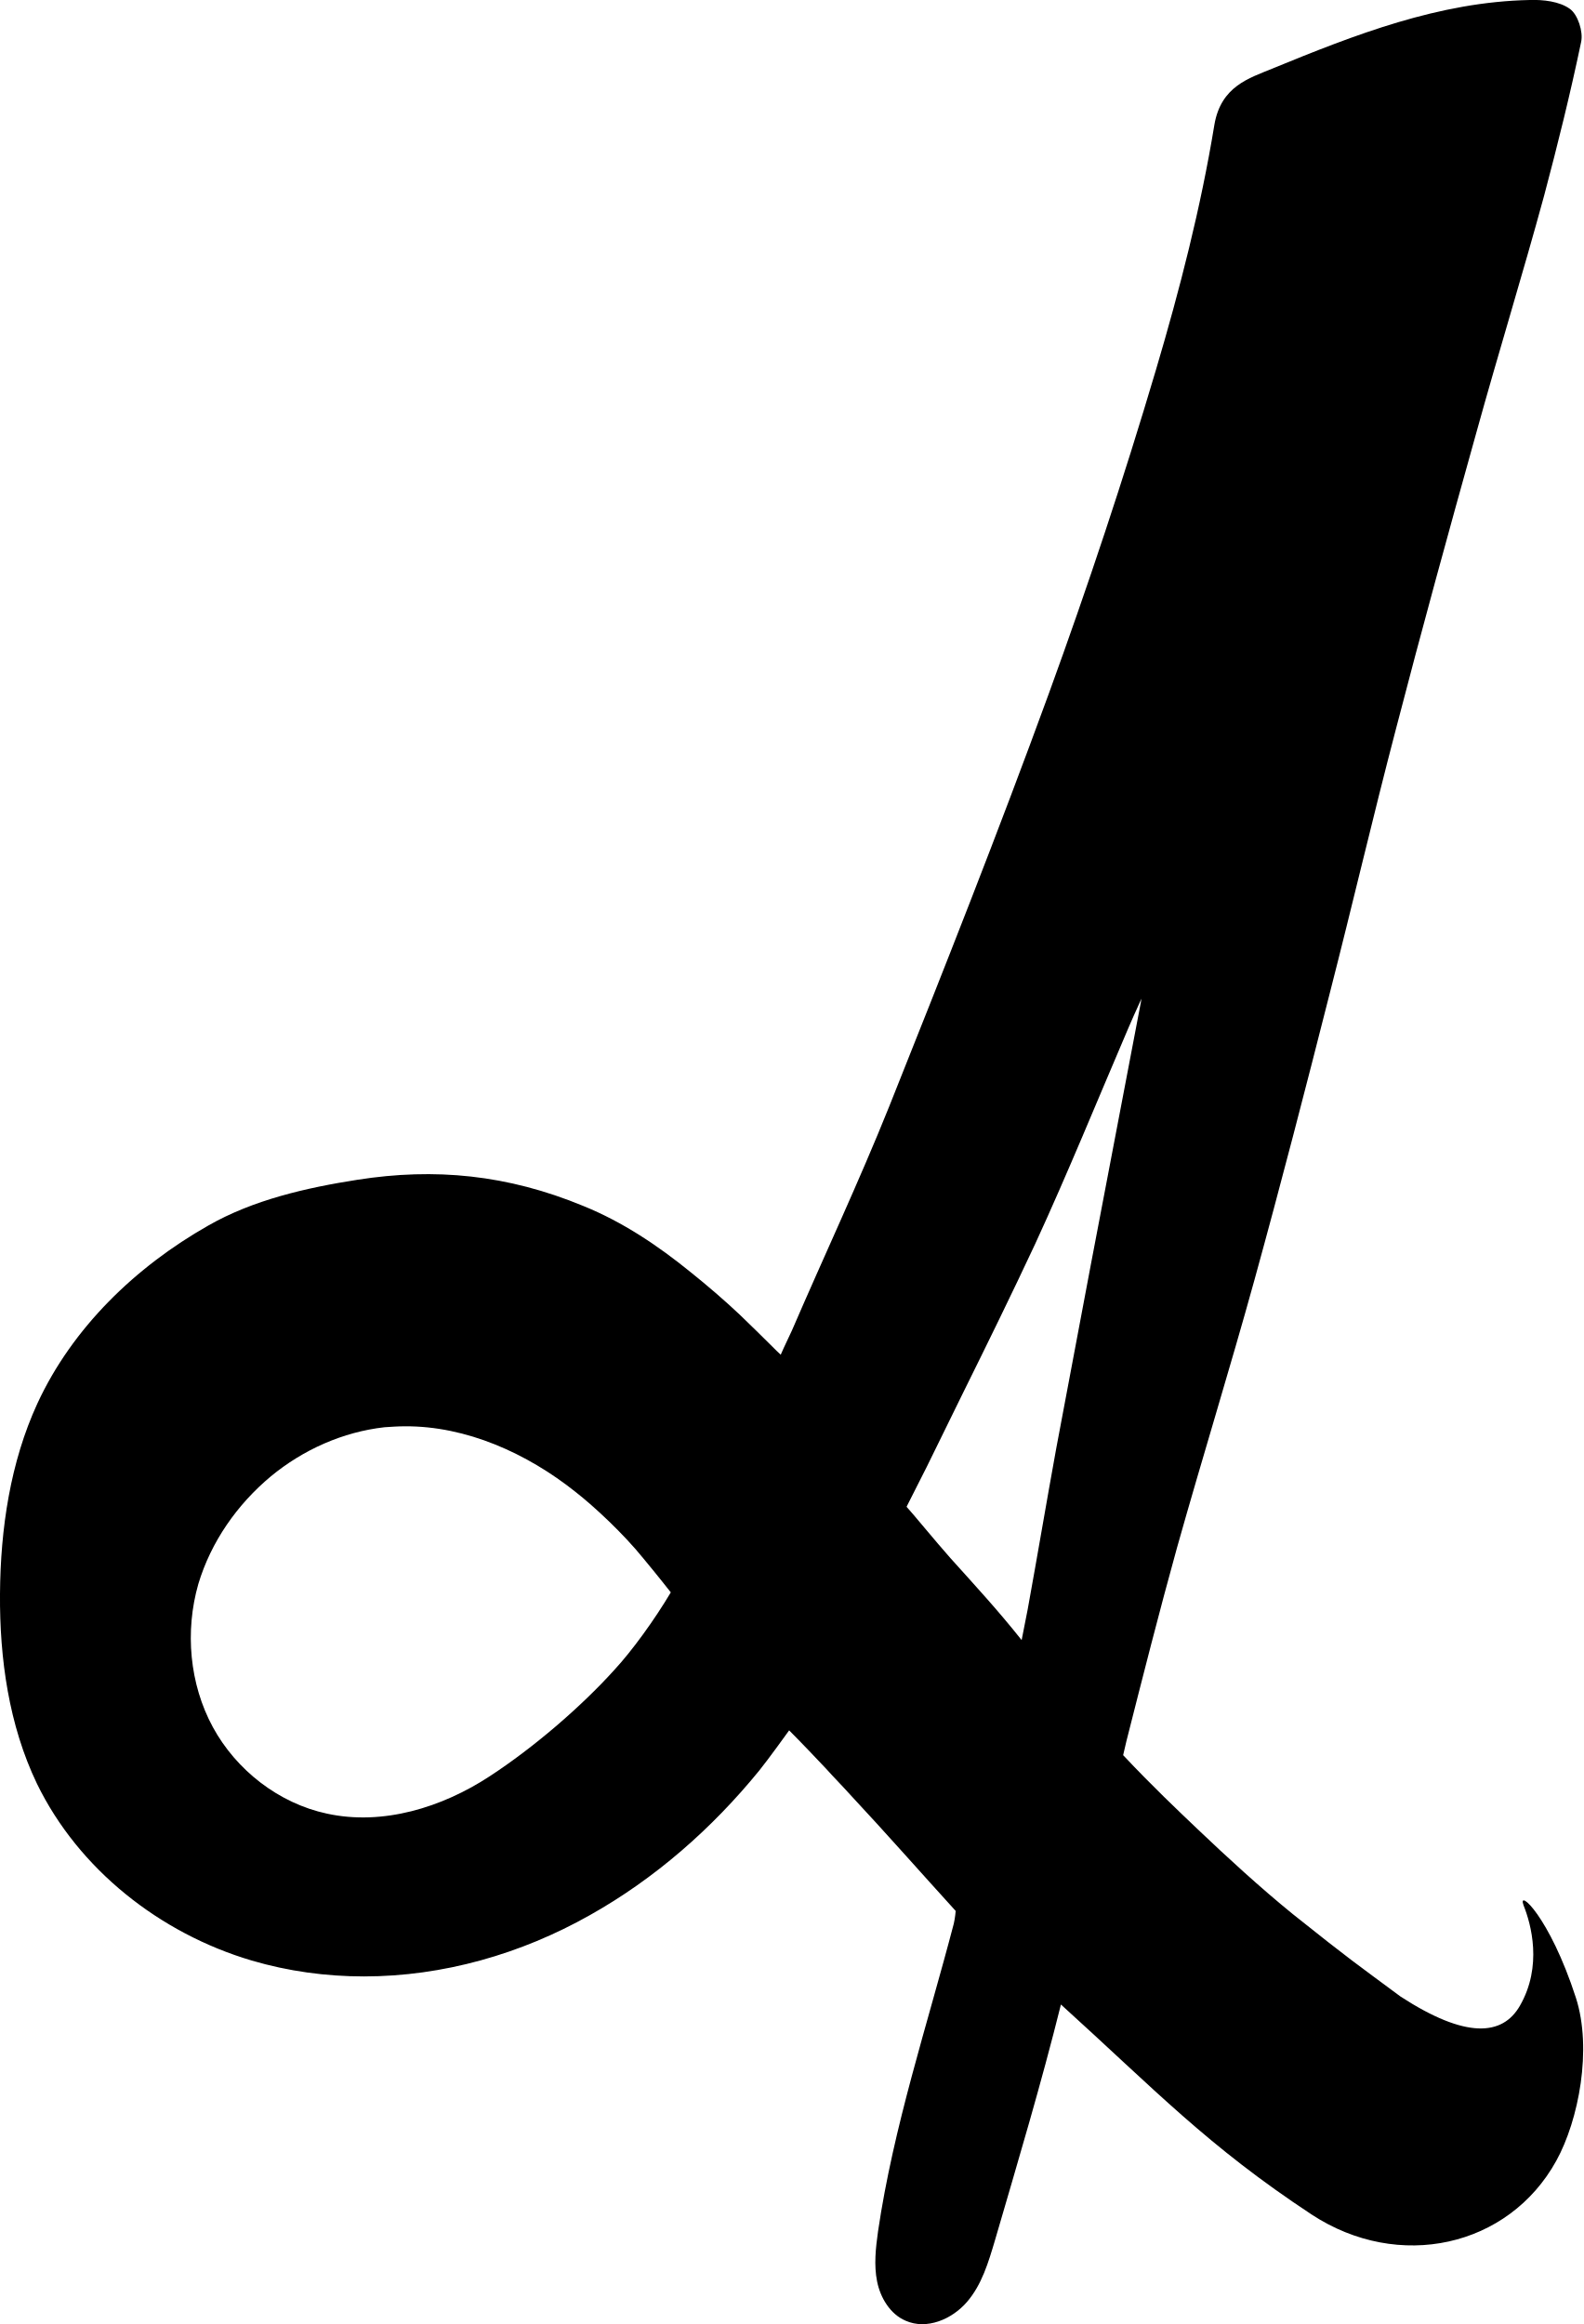
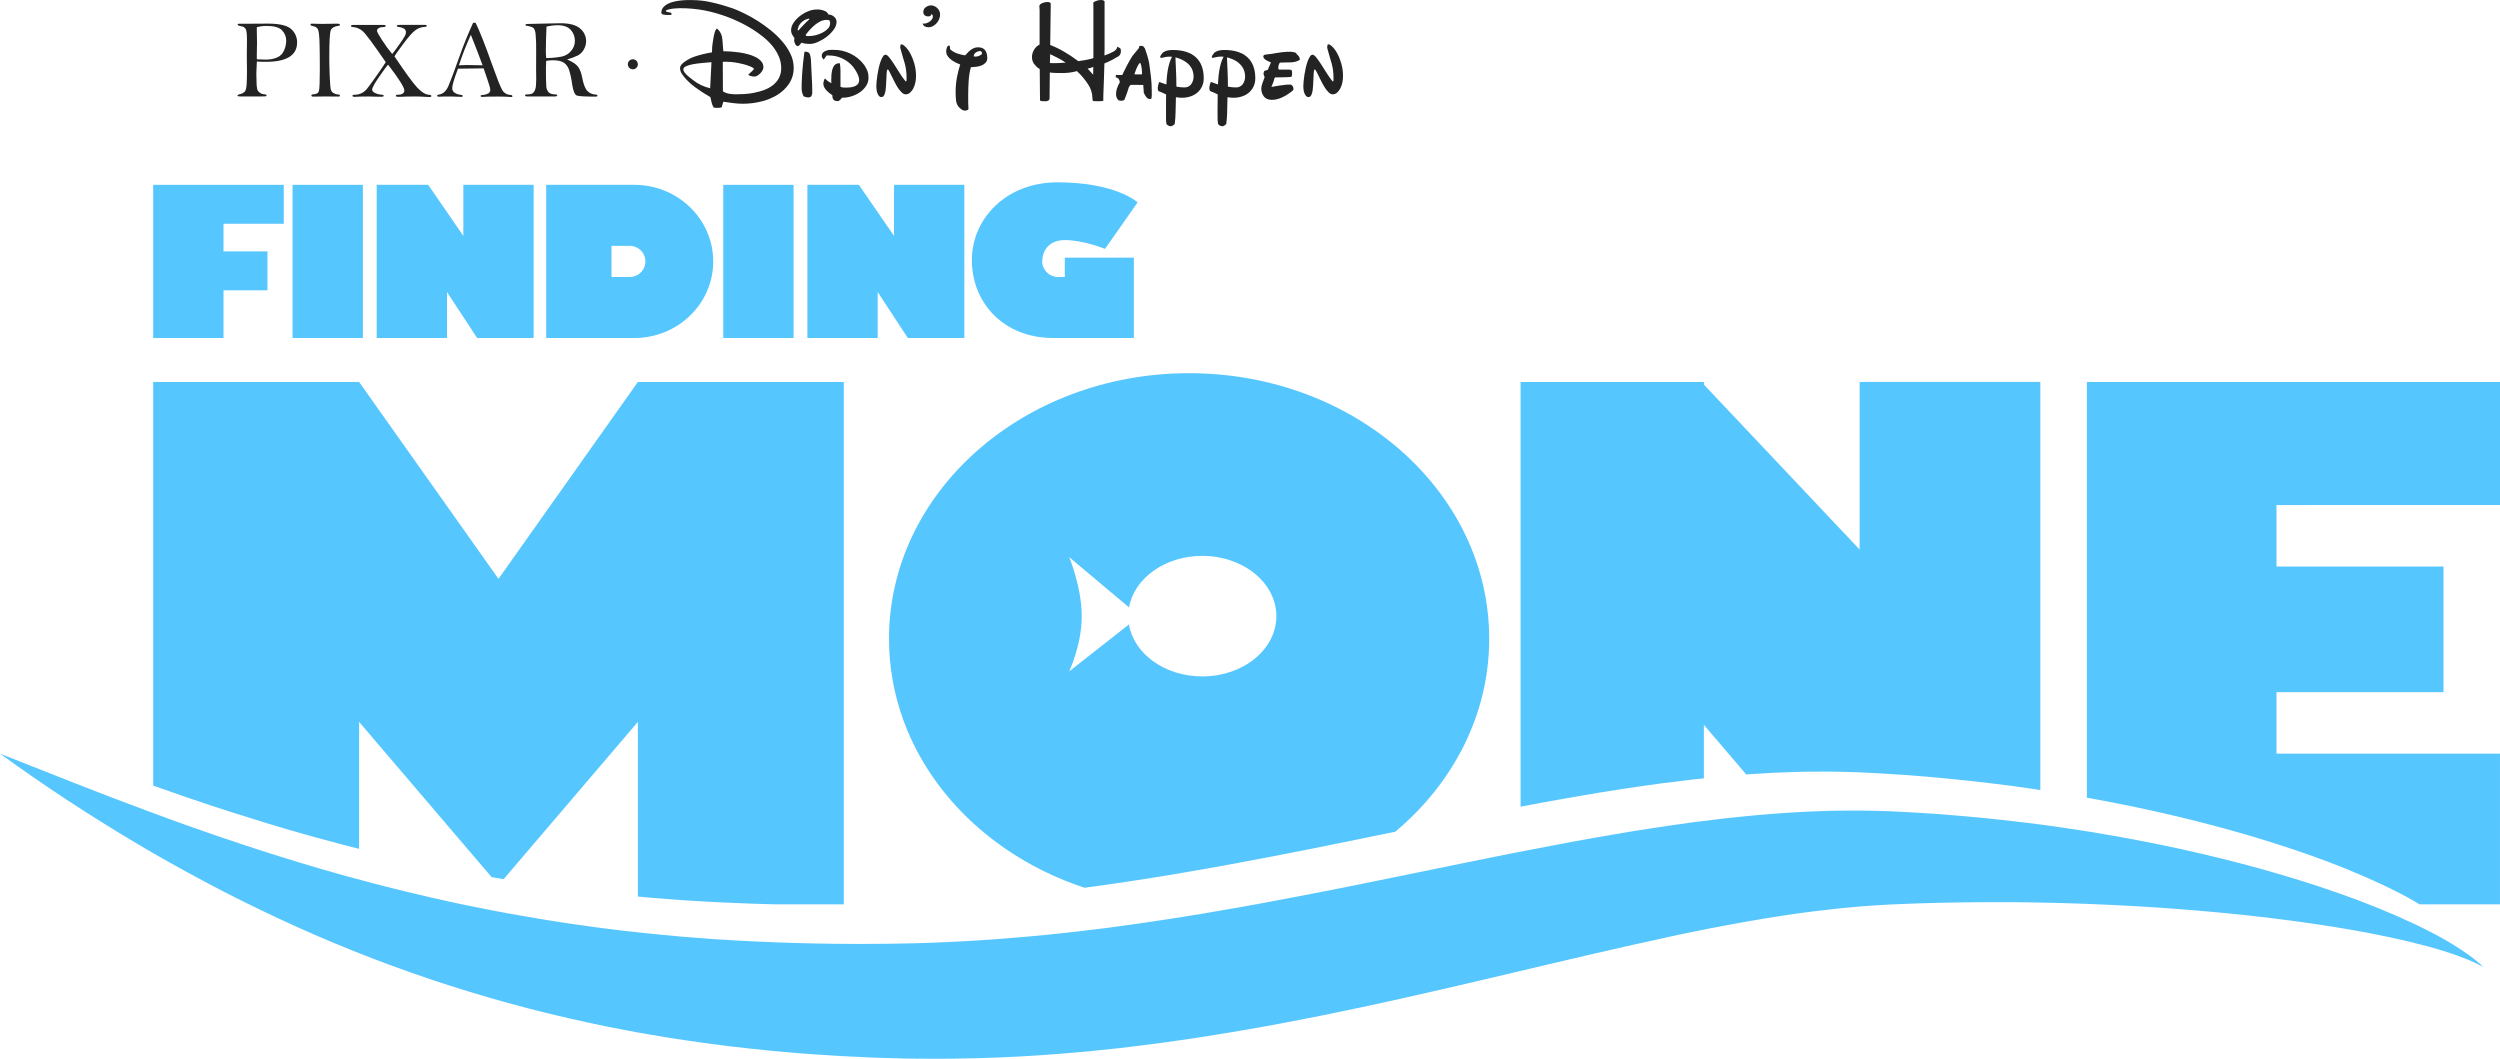
- <svg xmlns="http://www.w3.org/2000/svg" id="Layer_1" viewBox="0 0 338.6 496.8">
-   <style>.st0{display:none;fill:none;stroke:#4D4D4D;stroke-miterlimit:10;}</style>
-   <path id="XMLID_103_" d="M226.8 428.5c-4.2 16.9-9.2 33.6-14.1 50.4-1.4 4.7-2.8 9.5-6 13.2-3.2 3.7-8.6 6-13.1 4-3.3-1.4-5.4-4.9-6.1-8.4s-.3-7.1.2-10.7c3.3-22.4 10.5-44 16.2-65.8.3-1.3.4-2.7.4-2.7-7.1-7.8-15.3-17.1-22.5-24.8-1.7-1.9-3.5-3.7-5.2-5.6-1.5-1.6-5.4-5.7-7.9-8.2 0 0-4.6 6.4-6.4 8.6-10.1 12.4-22.3 23.1-36.2 30.9-14.7 8.3-31.4 13.1-48.3 13.1-8.1 0-16.2-1.1-24-3.4-19.6-5.8-37-19.5-45.9-37.8-6-12.5-8-26.7-7.9-40.6.1-13.9 2.2-28.1 8-40.7 7.5-16.2 21-29.2 36.5-38 9.6-5.5 21-8.1 31.9-9.8 16.6-2.6 32.1-1.1 48.3 5.6 8.4 3.4 16 8.5 23 14.2 3.5 2.8 7.1 5.9 10.4 9 5.3 5.1 8.2 8.1 8.8 8.6.9-2.1 1.5-3.2 2.4-5.2 6.9-16 14.3-31.7 20.8-47.9 11.7-29.3 23.3-58.6 34.1-88.2 8.3-22.8 16-45.9 22.9-69.2 5.1-17.2 9.6-34.7 12.5-52.4 1.4-8.3 7.5-10 12.3-12C289.7 7.4 307.6.4 327 0c2.9-.1 6.4.3 8.6 1.9 1.7 1.2 2.9 4.9 2.4 7.1-2.3 11-5 21.9-7.9 32.8-4.6 16.9-9.8 33.7-14.5 50.7-5.9 21.1-11.7 42.2-17.2 63.4-4.9 18.7-9.3 37.6-14.1 56.3-5.2 20.5-10.5 41-16.1 61.3-5.3 19.2-11.2 38.2-16.6 57.4-3.8 13.7-7.3 27.5-10.8 41.3-.3 1.3-.7 3-.7 3 6.3 6.7 11.6 11.7 15.9 15.8 6.3 6 13.5 12.6 20.4 18.2 12.4 9.9 13.3 10.4 23 17.6 14 9.1 21.8 8.4 25.5 2 4.9-8.5 2.4-17.5.8-21.5-1.4-3.7 5.5 2.2 11.2 19.8 3.5 10.9.6 26.1-4.2 34.8-10.2 18.5-33.7 23.7-52.3 11.5-22.3-14.7-33.4-26.6-53.6-44.9zm16.8-214.1c-.9 2-1.6 3.5-2.4 5.4-6.6 15.4-12.9 30.9-19.9 46.1-5 10.7-10.2 21.3-15.4 31.8l-7.8 15.9c-1.7 3.4-4.3 8.5-4.3 8.5 1.3 1.4 6.2 7.4 9.4 11 5.4 6 10.2 11.2 15.2 17.5 0 0 1-5 1.3-6.6 2.2-12.1 3.9-22.3 6.1-34.4 2.5-13.1 4.9-26.2 7.4-39.3 3.6-18.7 7.1-37.4 10.7-56.1.1-.5.1-.9.2-1.3 0 .5-.1.6-.5 1.5zM86.5 304.9c-1.4 0-2.8.1-4.3.2-8.9 1-17.4 4.8-24.3 10.5-7.2 6-12.8 14-15.5 23-2.9 10.1-1.9 21.4 3.1 30.6s14.1 16.3 24.4 18.5c11.9 2.6 24.6-1.3 34.8-8 9.2-6 19.4-14.7 26.7-22.8 3.7-4 8.5-10.6 12-16.5 0 0-2.9-3.7-5.9-7.3-4.2-5.2-10.4-11-14.5-14.2-10.3-8.2-23.3-14.1-36.5-14z" />
-   <path id="XMLID_40_" class="st0" d="M90.1 137.9L51.5 317.5" />
-   <path id="XMLID_42_" class="st0" d="M127 101.8L66.8 327.2" />
+ <svg xmlns="http://www.w3.org/2000/svg" width="1991" height="843.23" viewBox="0 0 1991 843.23">
+   <g id="Pixar_Didnt_happen" data-name="Pixar Didnt happen">
+     <path d="M204.56,49q0,2-.27,5.93c-.09,1.29-.13,2.6-.13,3.91q0,1.5.15,6.44a26.38,26.38,0,0,0,.62,6.18,5.49,5.49,0,0,0,2,2.37,6.12,6.12,0,0,0,3.36,1.23c1.35.09,2,.4,2,.92a.67.67,0,0,1-.61.73c-.41.07-2,.11-4.66.11l-12.08,0a42.36,42.36,0,0,1-5.43-.15.59.59,0,0,1-.33-.59c0-.47.55-.82,1.67-1.06A7.34,7.34,0,0,0,195,72.91q1.16-1.41,1.43-6t.26-10.69l-.13-11.73.13-12.64q0-6.72-.92-8.59a4.62,4.62,0,0,0-3.61-2.34c-1.93-.36-2.9-.78-2.9-1.28s.44-.75,1.32-.75l8.7,0,14-.09q13.8,0,18.56,4.3a13.88,13.88,0,0,1,4.77,10.75q0,7.68-6.24,11.54t-18.76,3.86C209.57,49.26,207.22,49.18,204.56,49Zm0-1.76c4.3.15,6.75.22,7.33.22a23.16,23.16,0,0,0,8.44-1.53,10.25,10.25,0,0,0,5.78-5.53,18.84,18.84,0,0,0,1.82-7.9,11.59,11.59,0,0,0-3.36-8.4q-3.36-3.45-12.1-3.44a29.08,29.08,0,0,0-7.91,1c0,1.05-.05,1.71-.05,2l.18,10.1-.18,10.75C204.51,45,204.53,45.9,204.56,47.24Z" style="fill:#232323" />
+     <path d="M248.24,18.85l8,.18,12.28-.18c1.47,0,2.21.3,2.21.88s-.4.72-1.19.84q-4.87.62-6.09,3.51t-1.21,21.45q0,6.81.36,15.34t.79,10.19a5.29,5.29,0,0,0,1.67,2.73,9.15,9.15,0,0,0,4.57,1.49c.73.09,1.1.37,1.1.83s-.34.8-1,.8l-10.92-.09-9.29.13c-1,0-1.54-.29-1.54-.88s.41-.92,1.23-.92c2.73-.06,4.32-1,4.79-2.73s.71-7.36.71-16.83q0-13.71-.25-22.19T253,23c-.8-1.26-2.29-2.05-4.49-2.37q-1.23-.22-1.23-1C247.31,19.12,247.62,18.85,248.24,18.85Z" style="fill:#232323" />
+     <path d="M312.35,43c1.44-1.73,3.38-4.34,5.85-7.85a64.66,64.66,0,0,0,4.39-6.75,6.4,6.4,0,0,0,.7-2.68,3.28,3.28,0,0,0-1.69-3,8,8,0,0,0-3.67-1.17c-1.26-.08-1.89-.41-1.89-1s.91-.75,2.73-.75h18.41a10.71,10.71,0,0,1,2.26.13.61.61,0,0,1,.42.66c0,.5-.56.78-1.67.84a13.28,13.28,0,0,0-7.49,2.72q-3.45,2.55-9.65,10.93t-6.9,9.79q12.8,19.13,18.06,24.8t9.72,5.85c1.05.06,1.58.38,1.58,1s-.56.75-1.67.75c-.47,0-1.67-.06-3.61-.18q-4.12-.26-7.73-.26-6.15,0-11.73.26c-.47,0-.94,0-1.41,0-1.41,0-2.11-.24-2.11-.74s.38-.88,1.14-.88Q322,75.5,322,72q0-3.64-12.92-20.49-1.4,1.32-7.05,9.52t-5.65,10.31c0,1,.71,1.88,2.14,2.64a13.51,13.51,0,0,0,5.42,1.41c1.09.09,1.63.37,1.63.86s-.51.81-1.54.81l-1.62,0-9-.22q-7.91,0-10.85.3c-1.24,0-1.85-.28-1.85-.85s.45-.81,1.36-.81a13.4,13.4,0,0,0,5.47-1.1,12,12,0,0,0,4.18-3q1.69-1.91,7.49-10.11t8-11.77q-15.12-22.08-18.61-24.91a13.54,13.54,0,0,0-7.93-3.1c-.79-.06-1.19-.35-1.19-.86s.73-.77,2.2-.77h23.12a7.23,7.23,0,0,1,2,.15.7.7,0,0,1,.32.69.66.66,0,0,1-.39.63,12.47,12.47,0,0,1-2.9.33,4.7,4.7,0,0,0-2.55.95,2.33,2.33,0,0,0-1.05,1.87q0,1.27,4.21,7.74A110.34,110.34,0,0,0,312.35,43Z" style="fill:#232323" />
+     <path d="M376.79,18.15h2q4.9,10.07,13.54,34.41,5.56,15.6,7.64,19.14a8,8,0,0,0,6.65,3.93c1,.09,1.45.41,1.45,1s-.25.61-.74.61l-.62,0c-2.69-.24-6.12-.35-10.28-.35q-9.58,0-12.31.3c-.9,0-1.36-.26-1.36-.79,0-.38.34-.61,1-.7A12.52,12.52,0,0,0,389,74.36a3.22,3.22,0,0,0,1.42-2.9q0-1.89-2.67-9.45l-2.59-7.56q-2.29,0-20.44.26-4.57,12.18-4.57,15.36a4.29,4.29,0,0,0,2.26,4,10.15,10.15,0,0,0,4.46,1.44c1.08.08,1.62.41,1.62,1,0,.23-.17.45-.52.64q-7-.3-8.48-.3-7.4,0-9.94.17c-.93,0-1.4-.26-1.4-.79s.41-.76,1.23-.88q5.06-.66,7.73-6.85t8.36-22.28Q370.63,31.55,376.79,18.15ZM375,27.73A224.27,224.27,0,0,0,365.48,52q4.53-.23,6.51-.22l12.35.22q-1.63-4.58-4.57-12.13Q376.19,30.85,375,27.73Z" style="fill:#232323" />
+     <path d="M451.65,47.35q6.09,2.64,8.49,5.53c1.59,1.93,2.76,4.89,3.52,8.91q1.47,7.91,4.1,10.63a9.65,9.65,0,0,0,6.87,2.9c.79.06,1.19.35,1.19.86s-.46.77-1.36.77q-12.31,0-14.92-.81t-3.89-9a67.48,67.48,0,0,0-2.49-11.62A11,11,0,0,0,449,49.9Q446.2,48,440.18,48a32.16,32.16,0,0,0-5.19.48c-.14,1.84-.22,3.76-.22,5.75,0,7.51.11,12.38.31,14.58A7.54,7.54,0,0,0,437,73.59c1,1,2.77,1.54,5.21,1.6,1,0,1.58.29,1.58.77s-.65.86-1.94.86H420.05c-1.26,0-1.89-.29-1.89-.86s.5-.77,1.5-.77c2.22,0,3.77-.34,4.63-1a6.52,6.52,0,0,0,2-3.14q.75-2.13.75-7.7l-.09-9L427,40.72a130.75,130.75,0,0,0-.46-13.83c-.31-2.25-.86-3.77-1.65-4.54s-2.62-1.39-5.49-1.83c-.62-.08-.93-.33-.93-.74s.62-.71,1.85-.71l26-.57q10.77,0,15.63,4.13a13,13,0,0,1,2.9,17,12.36,12.36,0,0,1-4.64,4.53A54.73,54.73,0,0,1,451.65,47.35ZM435,46.23A64,64,0,0,0,447.65,45a13.44,13.44,0,0,0,7.18-4.43,12,12,0,0,0,3-8.13,12.58,12.58,0,0,0-3.3-8.66q-3.28-3.69-10.54-3.69a41.2,41.2,0,0,0-8.75,1.05q-.52,12.09-.53,19.25C434.68,42.07,434.79,44,435,46.23Z" style="fill:#232323" />
+     <path d="M534.4,11.88c-.21,0-.55,0-1,0s-1,.05-1.55.05a17.87,17.87,0,0,1-3.48-.32c-1.1-.21-1.66-.67-1.66-1.39A6.57,6.57,0,0,1,528,6.1a10.9,10.9,0,0,1,3.43-2.84,21.33,21.33,0,0,1,4.81-1.82,41.85,41.85,0,0,1,5.46-1c1.82-.22,3.58-.34,5.29-.38s3.18,0,4.39,0A71.29,71.29,0,0,1,567.3,2a155,155,0,0,1,16.53,4.76q4,1.5,9.1,4a112.49,112.49,0,0,1,10.48,5.89,107.5,107.5,0,0,1,10.49,7.54,70.31,70.31,0,0,1,9.2,8.94,44.58,44.58,0,0,1,6.53,10,25,25,0,0,1,2.46,10.7,22.47,22.47,0,0,1-3.58,12.68,30.18,30.18,0,0,1-9.37,9,44.52,44.52,0,0,1-13,5.35,60.68,60.68,0,0,1-14.5,1.76,62.26,62.26,0,0,1-7.86-.53c-2.75-.36-5.33-.72-7.76-1.07-.14.57-.3,1.16-.48,1.76s-.45,1.52-.8,2.73c-.64.14-1.25.25-1.82.32a15.85,15.85,0,0,1-1.93.11l-2.46-.21A9.69,9.69,0,0,1,566.82,82c-.36-1.47-.71-3-1.07-4.66a125.54,125.54,0,0,1-12.09-7.81,45.83,45.83,0,0,1-6.85-6,38.64,38.64,0,0,1-3.53-4.39,8.58,8.58,0,0,1-1.71-4.92q0-2.46,3.53-4.92a31.38,31.38,0,0,1,8.88-4.5,93.77,93.77,0,0,1,13-3.1l.22-4.39q0-.42.27-2.46c.17-1.35.41-2.85.69-4.49a43.68,43.68,0,0,1,1.07-4.66,6.53,6.53,0,0,1,1.61-3.05,11.21,11.21,0,0,1,2.35,2.46,12.32,12.32,0,0,1,1.34,2.63,14.07,14.07,0,0,1,.69,2.94c.15,1.07.25,2.21.32,3.42s.15,2.16.22,3.27.18,2.26.32,3.47h1.5c1.21,0,2.81.08,4.81.22s4.12.37,6.37.69a59.73,59.73,0,0,1,6.79,1.39,33.26,33.26,0,0,1,6.21,2.3,13.89,13.89,0,0,1,4.49,3.43A7.09,7.09,0,0,1,608,53.61a5.13,5.13,0,0,1-.65,2.24,10,10,0,0,1-1.71,2.41,12.32,12.32,0,0,1-2.35,1.93,5,5,0,0,1-2.68.8,10,10,0,0,1-2.41-.37,6.55,6.55,0,0,1-2.3-1A20,20,0,0,1,598.55,57a7.1,7.1,0,0,0,2-2.25,8.92,8.92,0,0,0-3.21-1.92,42.26,42.26,0,0,0-5.51-1.77q-3.15-.8-6.68-1.34a46,46,0,0,0-6.74-.53h-1.61a7.4,7.4,0,0,0-1.18.11l.11,23.43a13.41,13.41,0,0,0,5.4,2,37.92,37.92,0,0,0,4.87.37q2.89,0,6.74-.21a54.94,54.94,0,0,0,7.87-1,53.57,53.57,0,0,0,7.86-2.19,25.21,25.21,0,0,0,6.9-3.75,18.32,18.32,0,0,0,4.93-5.72A16.75,16.75,0,0,0,622.14,54a22.73,22.73,0,0,0-1.87-9,35.81,35.81,0,0,0-5-8.24,50.27,50.27,0,0,0-7.39-7.33A86.25,86.25,0,0,0,599,23.11a103.94,103.94,0,0,0-9.52-5.24q-4.87-2.36-9.36-4.07a114.8,114.8,0,0,0-18.78-5.45,102.34,102.34,0,0,0-19.85-1.82c-1.43,0-2.89.07-4.39.21a28.83,28.83,0,0,0-4.38.75c-1.64.36-2.46.79-2.46,1.28,0,.22.19.4.58.54a10.92,10.92,0,0,0,1.29.37c.46.11.91.2,1.34.27a3.61,3.61,0,0,1,.85.21,1,1,0,0,1,.54.86A1.23,1.23,0,0,1,534.4,11.88Zm32.21,37.66c-2.64.21-5.3.45-8,.7a70.25,70.25,0,0,0-7.22,1,22.06,22.06,0,0,0-5.19,1.61c-1.32.64-2,1.43-2,2.35a4,4,0,0,0,.81,2.25,13.24,13.24,0,0,0,2,2.3c.82.75,1.67,1.48,2.57,2.19s1.73,1.36,2.51,1.93a29,29,0,0,0,6.15,3.85,35.33,35.33,0,0,0,7.33,2.57Z" style="fill:#232323" />
+     <path d="M659.8,11.66a.19.19,0,0,0,.16-.05s.13,0,.27,0a5.59,5.59,0,0,1,1.66.32,6.2,6.2,0,0,1,2,1.07,7.44,7.44,0,0,1,1.66,1.82,4.62,4.62,0,0,1,.69,2.56,10.56,10.56,0,0,1-2.3,6.26,26.89,26.89,0,0,1-5.61,5.67,34.62,34.62,0,0,1-7,4.12A16.13,16.13,0,0,1,645,35a28.1,28.1,0,0,1-3.43-.22A15.19,15.19,0,0,1,638.3,34c-.58.71-1.06,1.32-1.45,1.81a2.76,2.76,0,0,1-1.76,1,3,3,0,0,1-1.66-1.5,7.47,7.47,0,0,1-1-3.1,4.26,4.26,0,0,1,.11-.91c.07-.32.14-.63.21-.91a27.47,27.47,0,0,1-2-3.11A6.92,6.92,0,0,1,630,24a10.53,10.53,0,0,1,1.82-5.57,22,22,0,0,1,4.76-5.29,27.79,27.79,0,0,1,6.64-4,18.71,18.71,0,0,1,7.54-1.6,14.05,14.05,0,0,1,6,1.18A5.09,5.09,0,0,1,659.8,11.66ZM635.19,24a.64.64,0,0,0,.43.21.75.75,0,0,0,.54-.21,16.35,16.35,0,0,1,1.55-1.82l2.19-2.3c.79-.82,1.59-1.62,2.41-2.41s1.55-1.46,2.19-2V15.3a.72.72,0,0,0-.21-.53,11.57,11.57,0,0,0-6.42,3.47A10.06,10.06,0,0,0,635.19,24Zm6,17.12q2.88.1,3.63,1.71a14,14,0,0,1,1,4.71q.21,6.52.64,13.21t.43,13.11a5.33,5.33,0,0,1-.65,2.51c-.42.83-1.32,1.23-2.67,1.23a6.4,6.4,0,0,1-1.5-.21c-.57-.14-1.07-.28-1.5-.43s-.66-.37-.91-.91a11.88,11.88,0,0,1-.64-1.71,18,18,0,0,1-.43-1.76,8.46,8.46,0,0,1-.16-1.29V68c0-.82,0-1.59.06-2.3s.07-1.48.1-2.3.09-1.95.16-3.37c.07-.79.22-2.66.43-5.62s.68-7.15,1.39-12.57C640.61,41.34,640.83,41.09,641.19,41.09Zm.42-13.27a.88.88,0,0,0,.32.53.9.9,0,0,0,.54.33h2.35a20.55,20.55,0,0,0,4.82-.7A25.68,25.68,0,0,0,655,26a15.37,15.37,0,0,0,4.33-3.16,6.1,6.1,0,0,0,1.77-4.33,5,5,0,0,0-.32-1.93c-.22-.49-1-.74-2.46-.74a11.13,11.13,0,0,0-4.6,1,20.65,20.65,0,0,0-4.39,2.73,37.94,37.94,0,0,0-4.12,3.85A45.11,45.11,0,0,0,641.61,27.82Z" style="fill:#232323" />
+     <path d="M654.56,45.58a5.12,5.12,0,0,1-.11-1.18q0-3.42,5.46-4.6a16.76,16.76,0,0,1,1.82-.1h1.71a30.13,30.13,0,0,1,24.93,12.19c.64,1.07,1.18,2,1.61,2.79a13.79,13.79,0,0,1,1,2.3,12.82,12.82,0,0,1,.54,2.3,19.35,19.35,0,0,1,.16,2.67,11.66,11.66,0,0,1-1.82,6.32,17.55,17.55,0,0,1-4.76,5,25,25,0,0,1-6.64,3.32,23.06,23.06,0,0,1-7.33,1.23h-.64a6.6,6.6,0,0,1-2.89,2.67h-.85c-2.57,0-3.85-1.42-3.85-4.28v-.42q-7.17-4.61-7.17-9.1A8.31,8.31,0,0,1,657,62.38a9.06,9.06,0,0,0,2.14,2.09,23.33,23.33,0,0,0,3,1.76,11.43,11.43,0,0,1-.11-1.6V63q0-12.62,6.1-12.62h.75a45.87,45.87,0,0,1,.48,6q0,3.21,0,6v6.74a6.32,6.32,0,0,0,2.41.59c.82,0,1.52.05,2.09.05,6.91,0,10.38-2,10.38-6q0-4-4.6-10.27a24.87,24.87,0,0,0-20.12-9.31H658.3L656,47.51Z" style="fill:#232323" />
+     <path d="M716.94,37.56a7.28,7.28,0,0,1,.16-1.45.87.87,0,0,1,.91-.8c.71,0,1.73.63,3,1.87a21.76,21.76,0,0,1,3.85,5.25,39.47,39.47,0,0,1,3.26,8.07,36.09,36.09,0,0,1,1.4,10.28,23.55,23.55,0,0,1-.54,5,18.64,18.64,0,0,1-1.6,4.6,11.25,11.25,0,0,1-2.63,3.43,5.17,5.17,0,0,1-3.47,1.33,4.66,4.66,0,0,1-3.11-1.49,20.4,20.4,0,0,1-3.05-3.7,44.64,44.64,0,0,1-2.72-4.76q-1.29-2.56-2.36-4.76c-.71-1.46-1.34-2.69-1.87-3.69s-.91-1.5-1.12-1.5-.54.39-.75,1.18a23.84,23.84,0,0,0-.22,2.57c-.07,1.35-.14,2.89-.21,4.6s-.16,3.37-.27,5-.23,2.84-.37,3.69c-.07.36-.18.83-.32,1.4a14.48,14.48,0,0,1-.54,1.65,4.13,4.13,0,0,1-.91,1.4,2,2,0,0,1-1.44.58,2.6,2.6,0,0,1-2.09-1A7.62,7.62,0,0,1,698.7,74a12.37,12.37,0,0,1-.65-2.78c-.1-1-.16-1.77-.16-2.41,0-.93.07-2.19.22-3.8s.35-3.35.64-5.24.64-3.78,1.07-5.67a43.54,43.54,0,0,1,1.5-5.19,19.61,19.61,0,0,1,1.82-3.85,2.65,2.65,0,0,1,2.14-1.5q1.17,0,2.94,2.19a65.54,65.54,0,0,1,3.8,5.35q2,3.16,4.23,6.69A64.52,64.52,0,0,0,720.58,64c.57.57.82.85.75.85.35,0,.55-.23.59-.69S722,63,722,62.06a45,45,0,0,0-.38-6.26,43,43,0,0,0-1-5c-.43-1.6-.93-3.3-1.5-5.08s-1.18-3.92-1.82-6.42L716.94,38Z" style="fill:#232323" />
+     <path d="M735.66,18.83A7.39,7.39,0,0,0,738,18.4a8.66,8.66,0,0,0,2.4-1.23,7.15,7.15,0,0,0,1.82-1.82,3.91,3.91,0,0,0,.7-2.3,1.68,1.68,0,0,0-1.07-1.71c-.14-.07-.25.06-.32.38a1.39,1.39,0,0,1-.32.69,1,1,0,0,1-.81.54,7,7,0,0,1-1.23.1,4.33,4.33,0,0,1-2.72-.85,3.28,3.28,0,0,1-1.13-2.78,4.38,4.38,0,0,1,2-3.7,7.11,7.11,0,0,1,4.17-1.44,6.74,6.74,0,0,1,2.35.48,7.28,7.28,0,0,1,2.36,1.45A8,8,0,0,1,748,8.51a6.44,6.44,0,0,1,.7,3.05,9.44,9.44,0,0,1-.75,3.63,11.58,11.58,0,0,1-2,3.27,10.92,10.92,0,0,1-3,2.35,7.28,7.28,0,0,1-3.58.91,6.11,6.11,0,0,1-2.84-.69,3.47,3.47,0,0,1-1.76-2.31Z" style="fill:#232323" />
+     <path d="M771.29,87a3.51,3.51,0,0,1-3,1.07,4.84,4.84,0,0,1-3-1.28,15.45,15.45,0,0,1-2.3-2.25,11.27,11.27,0,0,1-1.66-5.24c-.18-2.07-.27-3.93-.27-5.57a63.48,63.48,0,0,1,1.13-12.52,89.18,89.18,0,0,1,2.51-9.84Q753.53,47,753.53,40.87A9.69,9.69,0,0,1,754,38.2a2.82,2.82,0,0,1,1.66-2,.67.67,0,0,1,.7.42,3.68,3.68,0,0,1,.21,1,11.09,11.09,0,0,1,.06,1.12.81.81,0,0,0,.32.75,17.72,17.72,0,0,0,5.56,3.16,39.29,39.29,0,0,0,6.1,1.44,15.36,15.36,0,0,0,1.71-1.76,17.22,17.22,0,0,1,2.2-2.14,12.83,12.83,0,0,1,2.83-1.77,8.25,8.25,0,0,1,3.53-.75,11.62,11.62,0,0,1,2.36.27,6,6,0,0,1,2.4,1.12,6.37,6.37,0,0,1,1.88,2.63,12.22,12.22,0,0,1,.74,4.65A5.08,5.08,0,0,1,784.88,50a8.93,8.93,0,0,1-3.37,2.2,17.37,17.37,0,0,1-4.12,1,29.09,29.09,0,0,1-3.53.27h-.64a54.11,54.11,0,0,0-1.76,10.75c-.26,3.75-.38,7.4-.38,11q0,3.11,0,6.1C771.17,83.32,771.22,85.21,771.29,87Zm4.18-42.16a6.65,6.65,0,0,0,.8.16,5.84,5.84,0,0,0,.91.06,6,6,0,0,0,1.5-.22,7.11,7.11,0,0,0,1.6-.59,5.55,5.55,0,0,0,1.29-.85,1.39,1.39,0,0,0,.53-1,1.83,1.83,0,0,0-.43-1.18,1.42,1.42,0,0,0-1.17-.53,6.06,6.06,0,0,0-3.27,1.07A3.72,3.72,0,0,0,775.47,44.83Z" style="fill:#232323" />
+     <path d="M870.7,2A7.77,7.77,0,0,1,873.42.59,10.8,10.8,0,0,1,876.8,0a5.46,5.46,0,0,1,1.76.27,1.92,1.92,0,0,1,1.12.8V38.73c0,1.72,0,3.53-.1,5.46a46.06,46.06,0,0,0,7-3c2-1.07,3-2.38,3.26-3.95A12.56,12.56,0,0,1,892,38.36c.47.32.7,1,.7,2.09a8.51,8.51,0,0,1-.32,2.3,4.38,4.38,0,0,1-1.82,2.19c-1.43.86-3.07,1.78-4.92,2.78a50.23,50.23,0,0,1-5.89,2.68l-.21.32q-.23,6.42-.38,12.62t-.48,13V80c0,.28-.52.46-1.55.53s-2,.11-2.84.11-1.51,0-2.4-.06-1.41-.16-1.55-.37a.77.77,0,0,1-.22-.59c0-.25,0-.77-.11-1.55a20.14,20.14,0,0,0-3.42-10.86,54.42,54.42,0,0,0-8.77-10.43l-.32-.11a39.69,39.69,0,0,1-5.94,1.18,45.9,45.9,0,0,1-5,.32c-1.85,0-3.64,0-5.35-.06a49.15,49.15,0,0,1-5.13-.37l-.22,20.54a2,2,0,0,1-.91,1.77,4.39,4.39,0,0,1-2.41.59c-1.07,0-2,0-2.88-.11s-1.33-.36-1.4-.86l-.21-24.5-.21-.32a10.1,10.1,0,0,1-3.11-2.57,9.25,9.25,0,0,1-2.89-6.74,11.46,11.46,0,0,1,1.61-5.78,10.52,10.52,0,0,1,4.28-4.17l.21-.32V8.13l-.21-3.64a4.23,4.23,0,0,1,2.51-2.08,10,10,0,0,1,3.8-.81,5.57,5.57,0,0,1,1.77.27,1.46,1.46,0,0,1,1,.91l-.42,33.06a74.33,74.33,0,0,1,11,5.3,107.54,107.54,0,0,1,11.19,7.44l.21.1q3.21-.42,5.83-.9c1.75-.33,3.12-.63,4.12-.91h.11a10.21,10.21,0,0,0,1.82-.54l.1-.32V22.15c0-2.36,0-4.87,0-7.54s0-5.62,0-8.83ZM840.31,50.29c1.14,0,2.39,0,3.74-.11s2.93-.17,4.71-.32q-3.32-2.13-6.26-3.69t-6.15-3.05l-.21,7.06c.78.07,1.49.11,2.14.11Zm30.39,3a14.93,14.93,0,0,1-2.2.8l-2.3.59,4.39,4.81Z" style="fill:#232323" />
+     <path d="M907.29,37q.21-.42.48-.48a4.3,4.3,0,0,1,.7,0h.64a2.59,2.59,0,0,1,2,1.07,4.8,4.8,0,0,1,1.12,2.24c.14.43.36,1.06.64,1.88s.57,1.71.86,2.67.55,1.93.8,2.89.45,1.8.59,2.51q.42,3.54.86,6.37t.69,5.46c.18,1.75.32,3.49.43,5.24s.16,3.66.16,5.73c0,1.85,0,3.15,0,3.9a13.08,13.08,0,0,1-.27,2.09,2.3,2.3,0,0,1-1.18.32A3.55,3.55,0,0,1,913,77.41a12.69,12.69,0,0,1-2.08-3.58l-.43-6.21h-3.42c-1.86,0-3.2,0-4-.05s-1.44,0-1.87,0-.57,0-.64.1c-.79.29-1.43,1.31-1.93,3s-1.14,3.62-1.92,5.62l-1.18,3.1a3.5,3.5,0,0,1-2.57.86,4.83,4.83,0,0,1-1-.11c-.32-.07-.69-.14-1.12-.21a6.59,6.59,0,0,1-1.6-2.36,8.32,8.32,0,0,1-.43-2.88q0-3.85,3-9.21A4.61,4.61,0,0,0,891,63a3.25,3.25,0,0,0-2.47-1.39l.22-2a7.07,7.07,0,0,0,1.5.11h3.53c.43-.93,1-2.05,1.6-3.37s1.34-2.7,2.09-4.12,1.5-2.8,2.25-4.12,1.44-2.48,2.08-3.48L907,38.31Zm-3.85,22.15a10.78,10.78,0,0,0,1.49.11h3a11.64,11.64,0,0,0,1.61-.11c0-.5,0-1.14-.06-1.93s-.1-1.62-.21-2.51-.25-1.75-.43-2.57A8.21,8.21,0,0,0,908,50a3.19,3.19,0,0,0-1.23,1.28,17.76,17.76,0,0,0-1.34,2.52c-.43,1-.82,1.94-1.18,2.94S903.65,58.53,903.44,59.17Z" style="fill:#232323" />
+     <path d="M926.12,41.84a10.42,10.42,0,0,1,3.58-1.61,19.39,19.39,0,0,1,4.23-.43q12,0,18.35,5.73t6.37,16.74a15.25,15.25,0,0,1-1.39,6.64,15,15,0,0,1-3.69,4.87,16.5,16.5,0,0,1-5.46,3,20.84,20.84,0,0,1-6.69,1.07,21.93,21.93,0,0,1-2.35-.11c-.65-.07-1.5-.18-2.57-.32q-.11,6.19-.27,11.93a89,89,0,0,1-.69,9.47c-.72.57-1.29,1-1.72,1.28a2.56,2.56,0,0,1-1.49.43A4.59,4.59,0,0,1,929,98.87a23.79,23.79,0,0,1-.38-4.07c0-1.64,0-3.53,0-5.67s0-4.14,0-6.21.06-4.63.06-7.7l-2.89-1.39c-.93-.36-1.79-.7-2.57-1s-1.18-1.12-1.18-2.4a11.55,11.55,0,0,1,.27-2.36,14.93,14.93,0,0,1,.91-2.78l5.67,2c.07-1.35.18-3,.32-4.87s.38-3.85.7-5.88a46.73,46.73,0,0,1,1.34-6,26.29,26.29,0,0,1,2.14-5.3,5.93,5.93,0,0,0-1.13-.11h-1.12a14.34,14.34,0,0,0-2.84.27l-3.37.7h-.32c-.43,0-.64-.25-.64-.75C924,44.66,924.69,43.48,926.12,41.84Zm10,3.85c.14,3.92.3,7.69.48,11.29s.27,7.61.27,12l3.26.49a22.92,22.92,0,0,0,2.95.16,6.5,6.5,0,0,0,5.61-2.57,10.42,10.42,0,0,0,1.88-6.31,14.54,14.54,0,0,0-.7-4.28,12.66,12.66,0,0,0-2.35-4.28A17.51,17.51,0,0,0,943,48.47,25.3,25.3,0,0,0,936.07,45.69Z" style="fill:#232323" />
+     <path d="M967.21,41.84a10.34,10.34,0,0,1,3.58-1.61A19.39,19.39,0,0,1,975,39.8q12,0,18.35,5.73t6.37,16.74a15.25,15.25,0,0,1-1.39,6.64,14.85,14.85,0,0,1-3.7,4.87,16.35,16.35,0,0,1-5.45,3,20.84,20.84,0,0,1-6.69,1.07,21.93,21.93,0,0,1-2.35-.11c-.65-.07-1.5-.18-2.57-.32q-.11,6.19-.27,11.93a86.06,86.06,0,0,1-.7,9.47c-.71.57-1.28,1-1.71,1.28a2.61,2.61,0,0,1-1.49.43,4.59,4.59,0,0,1-3.32-1.71,23.79,23.79,0,0,1-.38-4.07c0-1.64-.05-3.53-.05-5.67s0-4.14.05-6.21.06-4.63.06-7.7l-2.89-1.39c-.93-.36-1.79-.7-2.57-1s-1.18-1.12-1.18-2.4a11.55,11.55,0,0,1,.27-2.36,14.93,14.93,0,0,1,.91-2.78l5.67,2c.07-1.35.18-3,.32-4.87s.38-3.85.7-5.88a48.46,48.46,0,0,1,1.33-6,27.52,27.52,0,0,1,2.14-5.3,5.75,5.75,0,0,0-1.12-.11h-1.12a14.34,14.34,0,0,0-2.84.27l-3.37.7h-.32c-.43,0-.64-.25-.64-.75C965.07,44.66,965.78,43.48,967.21,41.84Zm9.95,3.85c.14,3.92.3,7.69.48,11.29s.27,7.61.27,12l3.26.49a22.86,22.86,0,0,0,2.94.16,6.51,6.51,0,0,0,5.62-2.57,10.41,10.41,0,0,0,1.87-6.31,14.52,14.52,0,0,0-.69-4.28,12.84,12.84,0,0,0-2.35-4.28,17.4,17.4,0,0,0-4.45-3.75A25.1,25.1,0,0,0,977.16,45.69Z" style="fill:#232323" />
+     <path d="M1030.12,70.62a1.76,1.76,0,0,1-.64,1.6c-.71.58-1.64,1.27-2.78,2.09a35.36,35.36,0,0,1-3.91,2.41,29.28,29.28,0,0,1-4.65,2,16.6,16.6,0,0,1-5.14.8c-3,0-5.17-.93-6.52-2.78a10.25,10.25,0,0,1-2-6.21,12.32,12.32,0,0,1,.91-4.22q.92-2.41,1.77-4.87a4.8,4.8,0,0,0-.54-1.39,2.72,2.72,0,0,1-.32-1.39,3.22,3.22,0,0,1,.16-1.07c.11-.29.24-.65.38-1.07l1.34-.49a6.92,6.92,0,0,1,1.44-.37l2.57-5.89-2-.9a15.38,15.38,0,0,1-2-1.07,6.66,6.66,0,0,1-1.5-1.29,2.35,2.35,0,0,1-.59-1.55,1.18,1.18,0,0,1,.7-1.18,6.64,6.64,0,0,1,2.08-.43,34.49,34.49,0,0,0,3.59-.42l4.06-.7c1.46-.25,3.09-.48,4.87-.69a49.21,49.21,0,0,1,6-.33,16,16,0,0,1,1.71.11,15.65,15.65,0,0,1,2.68.64c.5.58,1.19,1.36,2.09,2.36a4.43,4.43,0,0,1,1.33,2.89c0,.28-.21.55-.64.8a9.57,9.57,0,0,1-1.5.69,15.86,15.86,0,0,1-1.87.59,7.06,7.06,0,0,1-1.76.27c-1.15.07-2.11.13-2.89.16s-1.47,0-2,0-1.14,0-1.71.06-1.21,0-1.92,0a9,9,0,0,0-1.61.11,5.31,5.31,0,0,0-.8,1.39,7.85,7.85,0,0,0-.48,3.1,1.44,1.44,0,0,0,.21.7.78.78,0,0,0,.75.37h7.92l1.5.22a2.81,2.81,0,0,1,.53,1.44,14.72,14.72,0,0,1,.11,1.66,6.53,6.53,0,0,1-.22,1.55,1.15,1.15,0,0,1-1,1c-1,.07-2.59.14-4.76.21s-4.62.11-7.33.11a.67.67,0,0,0-.64.43c-.29,1.14-.64,2.32-1.07,3.53s-.93,2.42-1.5,3.64c.28,0,1.41-.2,3.37-.59s4.65-.77,8.08-1.13c.57-.07,1.16-.12,1.76-.16s1.2,0,1.77,0a2.39,2.39,0,0,1,1.82,1.07A3.42,3.42,0,0,1,1030.12,70.62Z" style="fill:#232323" />
+     <path d="M1057,37.56a8.11,8.11,0,0,1,.16-1.45.87.87,0,0,1,.91-.8c.71,0,1.73.63,3,1.87a21.76,21.76,0,0,1,3.85,5.25,40,40,0,0,1,3.27,8.07,36.45,36.45,0,0,1,1.39,10.28,23.55,23.55,0,0,1-.54,5,18.64,18.64,0,0,1-1.6,4.6,11.38,11.38,0,0,1-2.62,3.43,5.22,5.22,0,0,1-3.48,1.33,4.62,4.62,0,0,1-3.1-1.49,20,20,0,0,1-3-3.7,43,43,0,0,1-2.73-4.76c-.86-1.71-1.64-3.3-2.36-4.76s-1.33-2.69-1.87-3.69-.91-1.5-1.12-1.5-.54.39-.75,1.18a23.84,23.84,0,0,0-.22,2.57c-.07,1.35-.14,2.89-.21,4.6s-.16,3.37-.27,5-.23,2.84-.37,3.69c-.07.36-.18.83-.32,1.4a12.74,12.74,0,0,1-.54,1.65,4.13,4.13,0,0,1-.91,1.4,2,2,0,0,1-1.44.58,2.6,2.6,0,0,1-2.09-1,7.62,7.62,0,0,1-1.28-2.3,11.83,11.83,0,0,1-.64-2.78,21.75,21.75,0,0,1-.16-2.41c0-.93.07-2.19.21-3.8s.35-3.35.64-5.24.64-3.78,1.07-5.67a43.54,43.54,0,0,1,1.5-5.19,19.61,19.61,0,0,1,1.82-3.85,2.65,2.65,0,0,1,2.14-1.5q1.17,0,2.94,2.19a65.54,65.54,0,0,1,3.8,5.35q2,3.16,4.23,6.69a64.52,64.52,0,0,0,4.33,6.21c.57.57.82.85.75.85.35,0,.55-.23.59-.69s0-1.16,0-2.09a46.73,46.73,0,0,0-.37-6.26,45.19,45.19,0,0,0-1-5c-.43-1.6-.93-3.3-1.5-5.08s-1.18-3.92-1.82-6.42L1057,38Z" style="fill:#232323" />
+     <circle cx="504" cy="51.2" r="4" style="fill:#232323" />
+   </g>
+   <g id="Finding_Mone" data-name="Finding Mone">
+     <path d="M0,600.2c39.78,15.67,79.18,31.56,118.86,46.17,9.88,3.76,19.86,7.22,29.75,10.86l14.91,5.21,7.44,2.62,7.48,2.53c19.88,6.82,39.86,13.17,59.86,19.27l15,4.49c5,1.48,10,2.86,15.05,4.3l7.52,2.13,7.54,2,15.07,4.06c20.15,5.18,40.32,10.06,60.55,14.46,2.52.58,5.06,1.11,7.6,1.62l7.6,1.56c5.07,1,10.12,2.12,15.21,3.05l15.22,2.91c5.08.94,10.18,1.76,15.26,2.65,10.15,1.86,20.37,3.33,30.55,5l15.31,2.15,7.65,1.09c2.55.36,5.11.65,7.67,1l15.33,1.9,15.36,1.67c10.21,1.21,20.49,2,30.73,3,2.56.25,5.13.42,7.7.61l7.7.59,7.7.6,3.84.29,3.86.23c10.28.6,20.54,1.29,30.84,1.68,41.13,1.91,82.43,2.33,123.63,1.34,40.75-1.06,81.55-4,122.36-8.51,5.1-.51,10.2-1.17,15.31-1.78l15.31-1.84L896.09,737c5.11-.72,10.21-1.35,15.31-2.15,10.21-1.6,20.43-2.94,30.65-4.67l15.33-2.48c5.11-.84,10.22-1.77,15.33-2.65,20.46-3.44,40.94-7.28,61.44-11.21,10.27-2,20.53-4,30.81-6l30.87-6.23c20.61-4.1,41.29-8.47,62-12.67l31.22-6.32,15.66-3.14,15.72-3.05c10.47-2,21-4,31.56-6,5.26-1,10.58-1.9,15.87-2.86s10.58-1.89,15.91-2.77c21.23-3.73,42.72-6.92,64.28-9.9l16.26-2c2.72-.32,5.41-.68,8.14-1l8.18-.86,8.19-.86c2.72-.29,5.44-.58,8.2-.8l16.46-1.39c2.74-.25,5.51-.39,8.27-.57l8.28-.49,8.28-.5,8.33-.31c5.56-.18,11.09-.46,16.67-.51l16.75-.08c2.78,0,5.59,0,8.39.11l8.41.2,8.39.23,8.15.43c5.42.31,10.85.52,16.27.91l16.25,1.07c21.65,1.7,43.23,3.75,64.73,6.38l16.11,2,16.08,2.28c5.35.73,10.7,1.61,16,2.42l8,1.26,8,1.37q32,5.41,63.62,12.36c42.17,9.34,83.89,20.68,124.65,35a631.46,631.46,0,0,1,60,24.41c9.75,4.7,19.41,9.55,28.68,15.18s18.33,11.67,26.08,19.07l-3.56-1.84c-1.18-.61-2.33-1.24-3.57-1.75l-3.62-1.62c-.61-.26-1.2-.54-1.81-.79l-1.86-.71c-4.88-2-9.86-3.71-14.86-5.34-10-3.24-20.2-5.88-30.39-8.35-20.45-4.85-41.09-8.73-61.83-12-41.47-6.54-83.2-11-124.92-14.09-20.86-1.59-41.74-2.72-62.59-3.6l-7.82-.32-7.82-.25c-5.22-.16-10.42-.39-15.64-.48l-15.62-.32-15.62-.22c-20.82-.14-41.61,0-62.36.47l-15.54.43c-5.19.12-10.36.4-15.53.6l-7.76.32-7.51.46-7.5.46c-2.49.15-5,.28-7.5.54l-15,1.36c-2.49.19-5,.56-7.53.83l-7.53.85-7.53.86-7.55,1-7.54,1c-2.52.35-5,.67-7.55,1.1-20.15,3-40.35,6.69-60.58,10.55l-15.2,3.07-7.6,1.55-7.61,1.63L1316.29,749,1301,752.33q-30.51,6.87-61.25,14.13c-81.93,19.31-165.2,39.6-250.62,54.17-5.34.9-10.66,1.83-16,2.69l-16.08,2.53-8,1.26-8.08,1.17-16.15,2.28c-5.38.78-10.81,1.37-16.22,2.06s-10.81,1.35-16.23,2L876,836.33l-8.14.86c-2.72.3-5.45.48-8.18.73a1253.87,1253.87,0,0,1-131.62,5.17l-4.13,0-4.08-.11-8.17-.23-16.32-.47-16.33-.79c-5.45-.28-10.89-.48-16.33-.88-10.89-.74-21.77-1.32-32.64-2.38l-16.3-1.42-16.29-1.7c-21.71-2.31-43.37-5.29-65-8.67-10.77-1.85-21.56-3.53-32.29-5.64-5.36-1-10.73-2-16.09-3.09l-16-3.39a1155.91,1155.91,0,0,1-246.86-83.12c-19.56-9.19-38.91-18.71-57.89-28.88-9.54-5-18.91-10.25-28.31-15.45s-18.67-10.62-27.86-16.14Q51.9,637.85,0,600.2Z" style="fill:#56c6ff" />
+     <path d="M1991,402.2v-98H1662V635.3c17.26,3.08,34.45,6.46,51.55,10.25,42.17,9.34,83.89,20.68,124.65,35a631.46,631.46,0,0,1,60,24.41c9.75,4.7,19.41,9.55,28.68,15.18l.11.07h64v-120H1813v-49h133v-100H1813v-49Z" style="fill:#56c6ff" />
+     <path d="M1227,639.41c5.26-1,10.58-1.9,15.87-2.86s10.58-1.89,15.91-2.77c21.23-3.73,42.72-6.92,64.28-9.9l16.26-2c2.72-.32,5.41-.68,8.14-1l8.18-.86,1.33-.14V577.26l33.74,39.53c2-.15,4-.27,6-.4l8.28-.49,8.28-.5,8.33-.31c5.56-.18,11.09-.46,16.67-.51l16.75-.08c2.78,0,5.59,0,8.39.11l8.41.2,8.39.23,8.15.43c5.42.31,10.85.52,16.27.91l16.25,1.07c21.65,1.7,43.23,3.75,64.73,6.38l16.11,2,16.08,2.28c2.37.32,4.75.68,7.12,1.05v-325H1481V437.66L1357,306.32V304.2H1211V642.44Q1219,640.91,1227,639.41Z" style="fill:#56c6ff" />
+     <path d="M863.74,707l7.35-1c5.11-.72,10.21-1.35,15.31-2.15,10.21-1.6,20.43-2.94,30.65-4.67l15.33-2.48c5.11-.84,10.22-1.77,15.33-2.65,20.46-3.44,40.94-7.28,61.44-11.21,10.27-2,20.53-4,30.81-6l30.87-6.23c13.43-2.67,26.89-5.46,40.38-8.24,46-38.55,74.79-93.13,74.79-153.66,0-116.81-107-211.5-239-211.5S708,391.89,708,508.7C708,599.59,772.8,677.08,863.74,707ZM851.5,443.7l47.63,40c4.18-23.18,28.72-41,58.37-41,32.58,0,59,21.49,59,48s-26.42,48-59,48c-29.82,0-54.46-18-58.43-41.38L851.5,534.7s10-21,10-44S851.5,443.7,851.5,443.7Z" style="fill:#56c6ff" />
+     <path d="M123.61,626.23l14.91,5.21,7.44,2.62,7.48,2.53c19.88,6.82,39.86,13.17,59.86,19.27l15,4.49c5,1.48,10,2.86,15.05,4.3l7.52,2.13,7.54,2,15.07,4.06q6.25,1.61,12.51,3.17V574.91l16.57,19.42,88.95,104.22,3.41.58c2,.38,4.09.73,6.14,1.07l90.36-105.87L508,574.91V714l9.53.88c2.56.25,5.13.42,7.7.61l7.7.59,7.7.6,3.84.29,3.86.23c10.28.6,20.54,1.29,30.84,1.68q19,.89,38.11,1.33H672v-416H508L397,461,286,304.2H122V625.64Z" style="fill:#56c6ff" />
+     <polygon points="226 178.2 226 147.2 178 147.2 135 147.2 122 147.2 122 269.2 178 269.2 178 231.2 213 231.2 213 200.2 178 200.2 178 178.2 226 178.2" style="fill:#56c6ff" />
+     <rect x="233" y="147.2" width="56" height="122" style="fill:#56c6ff" />
+     <rect x="576" y="147.2" width="56" height="122" style="fill:#56c6ff" />
+     <polygon points="369 147.2 369 187.86 356 168.98 341 147.2 300 147.2 300 269.2 356 269.2 356 232.6 369 252.42 380 269.2 425 269.2 425 147.2 369 147.2" style="fill:#56c6ff" />
+     <polygon points="712 147.2 712 187.86 699 168.98 684 147.2 643 147.2 643 269.2 699 269.2 699 232.6 712 252.42 723 269.2 768 269.2 768 147.2 712 147.2" style="fill:#56c6ff" />
+     <path d="M505.12,147.2H435v122h70.12c34.73,0,62.88-27.31,62.88-61S539.85,147.2,505.12,147.2Zm-3.88,73.38H487V195.81h14.24a12.39,12.39,0,1,1,0,24.77Z" style="fill:#56c6ff" />
+     <path d="M848,205.2v15.38h-5.24A12.57,12.57,0,0,1,830,208.2c0-6.84,4-17,18-17,15,0,32,7,32,7l26-37s-16.88-16-64-16c-40,0-68,28.31-68,62s25,62,64.88,62H903v-64H848Z" style="fill:#56c6ff" />
+   </g>
</svg>
